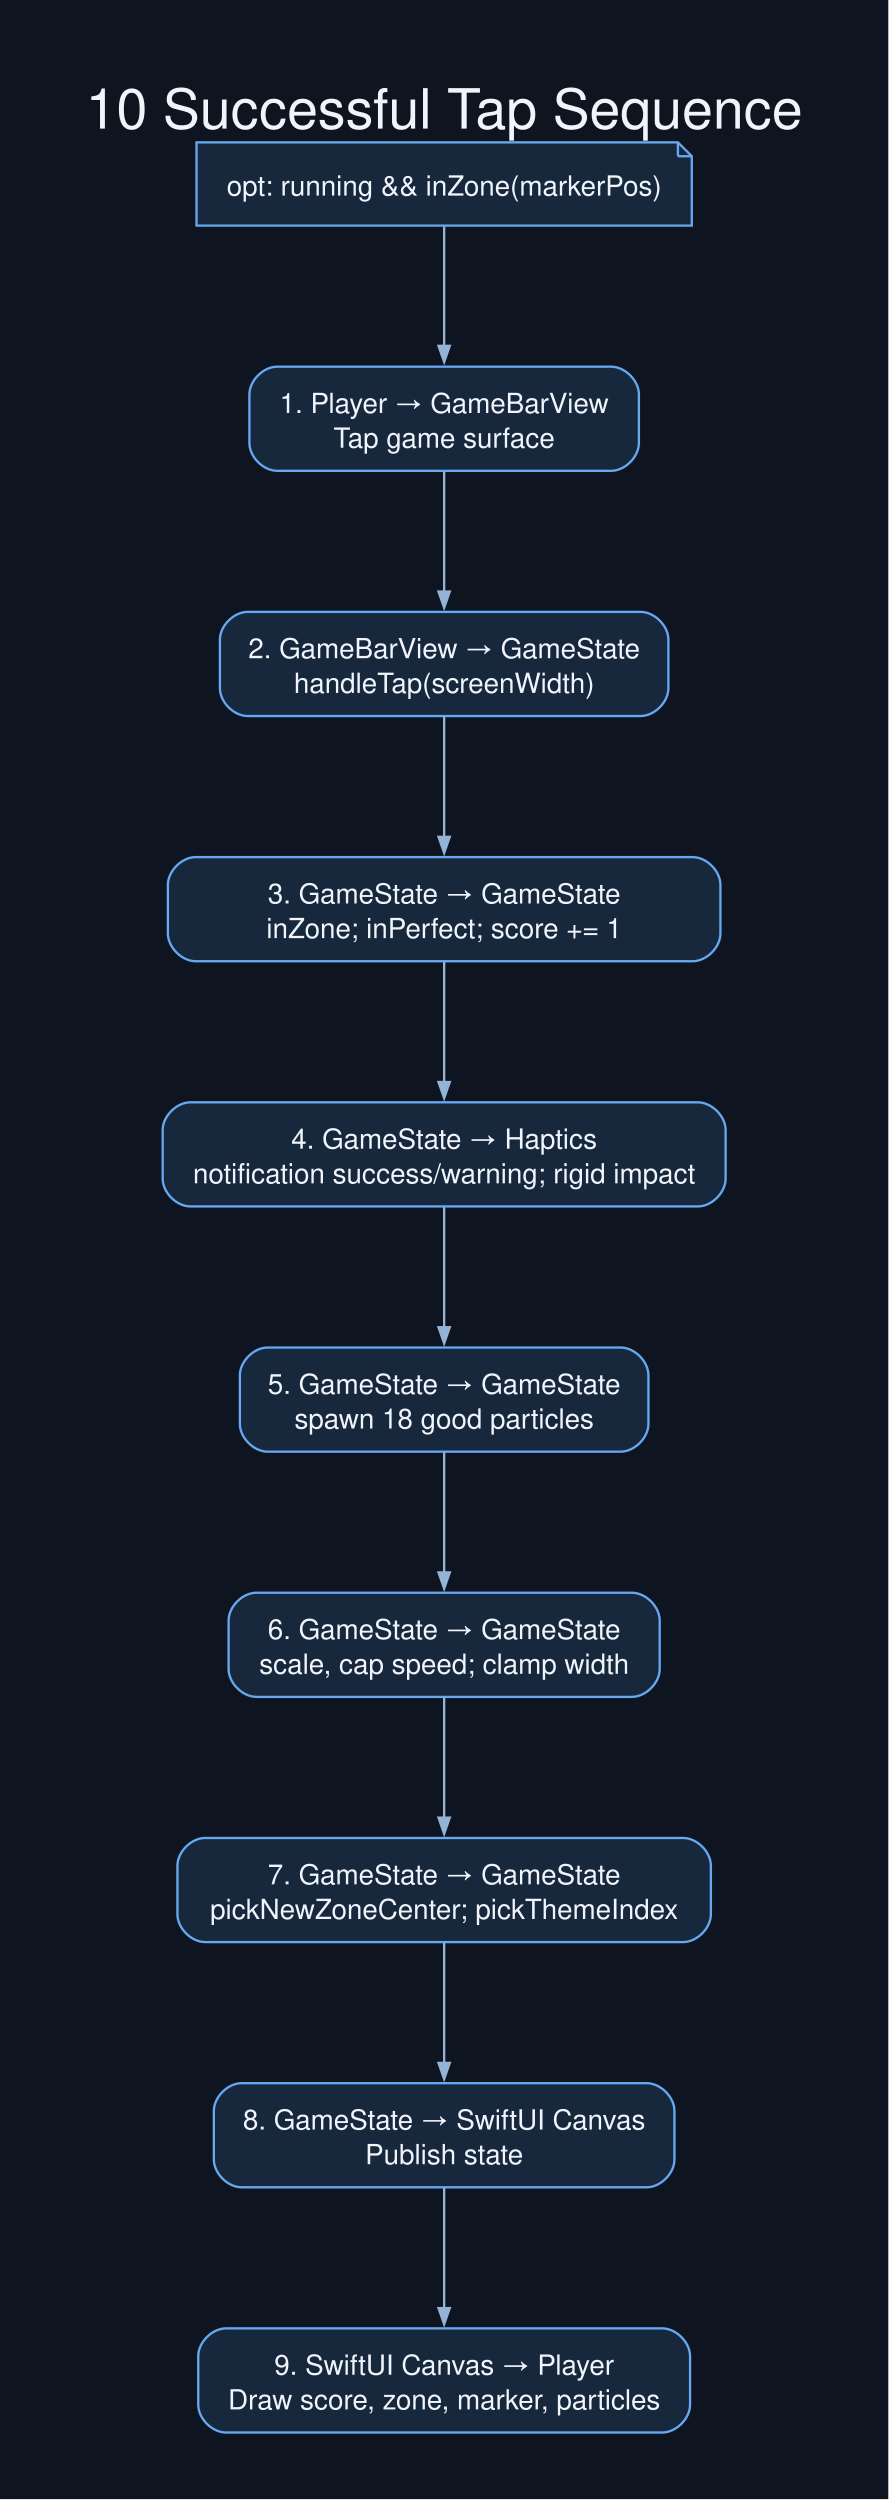
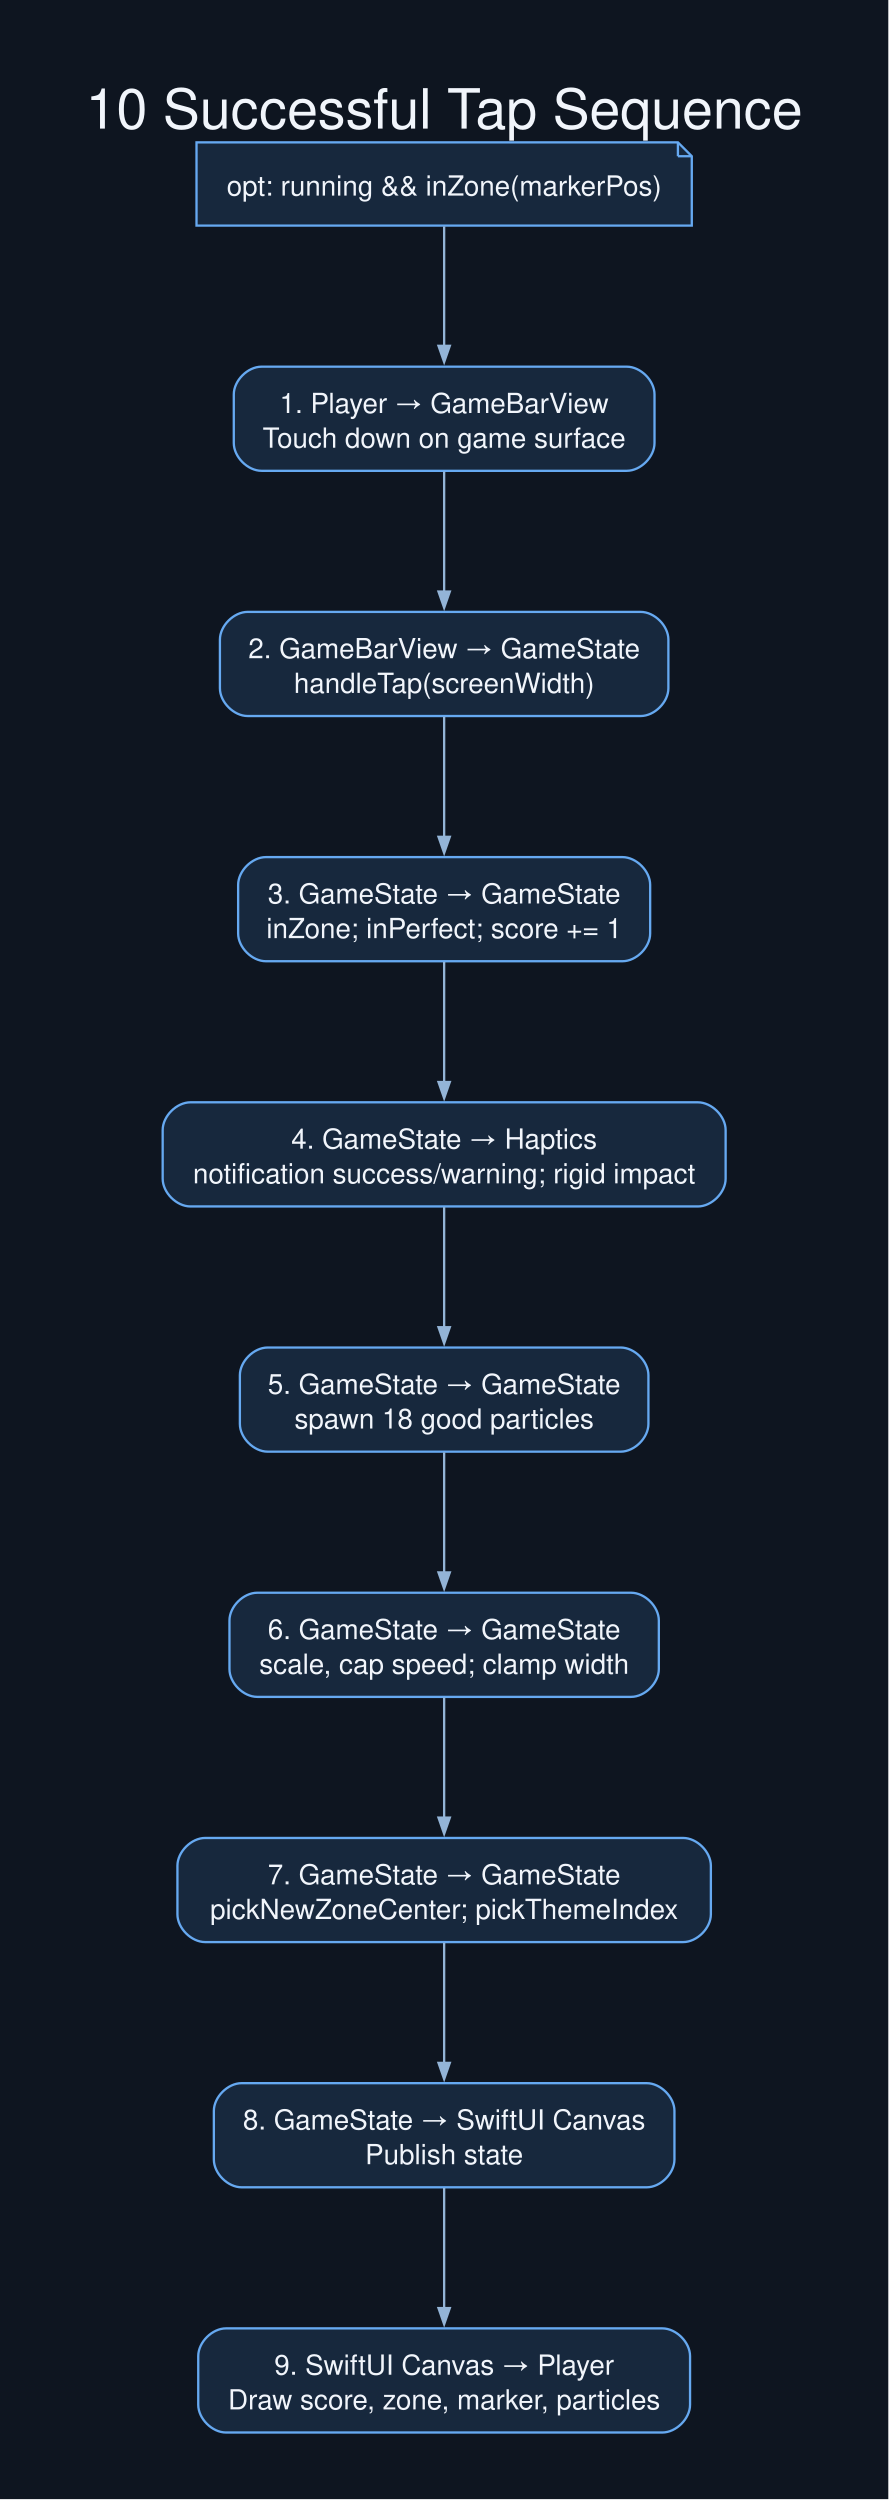
<svg xmlns="http://www.w3.org/2000/svg" width="384pt" height="1081pt" viewBox="0.00 0.00 384.00 1081.00">
  <g id="graph0" class="graph" transform="scale(1 1) rotate(0) translate(28.8 1051.82)">
    <polygon fill="#0e1520" stroke="none" points="-28.8,28.8 -28.8,-1051.82 355.3,-1051.82 355.3,28.8 -28.8,28.8" />
    <text xml:space="preserve" text-anchor="middle" x="163.25" y="-996.22" font-family="Helvetica,sans-Serif" font-size="24.00" fill="#f1f5fb">10 Successful Tap Sequence</text>
    <g id="node1" class="node">
      <polygon fill="#17283d" stroke="#66a9f1" points="264.33,-990.27 56.17,-990.27 56.17,-954.27 270.33,-954.27 270.33,-984.27 264.33,-990.27" />
      <polyline fill="none" stroke="#66a9f1" points="264.33,-990.27 264.33,-984.27" />
      <polyline fill="none" stroke="#66a9f1" points="270.33,-984.27 264.33,-984.27" />
      <text xml:space="preserve" text-anchor="middle" x="163.25" y="-967.24" font-family="Helvetica,sans-Serif" font-size="12.00" fill="#f1f5fb">opt: running &amp;&amp; inZone(markerPos)</text>
    </g>
    <g id="node2" class="node">
-       <path fill="#17283d" stroke="#66a9f1" d="M235.46,-893.27C235.46,-893.27 91.04,-893.27 91.04,-893.27 85.04,-893.27 79.04,-887.27 79.04,-881.27 79.04,-881.27 79.04,-860.24 79.04,-860.24 79.04,-854.24 85.04,-848.24 91.04,-848.24 91.04,-848.24 235.46,-848.24 235.46,-848.24 241.46,-848.24 247.46,-854.24 247.46,-860.24 247.46,-860.24 247.46,-881.27 247.46,-881.27 247.46,-887.27 241.46,-893.27 235.46,-893.27" />
+       <path fill="#17283d" stroke="#66a9f1" d="M242.21,-893.27C242.21,-893.27 84.29,-893.27 84.29,-893.27 78.29,-893.27 72.29,-887.27 72.29,-881.27 72.29,-881.27 72.29,-860.24 72.29,-860.24 72.29,-854.24 78.29,-848.24 84.29,-848.24 84.29,-848.24 242.21,-848.24 242.21,-848.24 248.21,-848.24 254.21,-854.24 254.21,-860.24 254.21,-860.24 254.21,-881.27 254.21,-881.27 254.21,-887.27 248.21,-893.27 242.21,-893.27" />
      <text xml:space="preserve" text-anchor="middle" x="163.25" y="-873.23" font-family="Helvetica,sans-Serif" font-size="12.00" fill="#f1f5fb">1. Player → GameBarView</text>
-       <text xml:space="preserve" text-anchor="middle" x="163.25" y="-858.23" font-family="Helvetica,sans-Serif" font-size="12.00" fill="#f1f5fb">Tap game surface</text>
+       <text xml:space="preserve" text-anchor="middle" x="163.25" y="-858.23" font-family="Helvetica,sans-Serif" font-size="12.00" fill="#f1f5fb">Touch down on game surface</text>
    </g>
    <g id="edge1" class="edge">
      <path fill="none" stroke="#93b4d7" d="M163.25,-953.94C163.25,-939.71 163.25,-919.22 163.25,-902.26" />
      <polygon fill="#93b4d7" stroke="#93b4d7" points="165.7,-902.28 163.25,-895.28 160.8,-902.28 165.7,-902.28" />
    </g>
    <g id="node3" class="node">
      <path fill="#17283d" stroke="#66a9f1" d="M248.21,-787.24C248.21,-787.24 78.29,-787.24 78.29,-787.24 72.29,-787.24 66.29,-781.24 66.29,-775.24 66.29,-775.24 66.29,-754.21 66.29,-754.21 66.29,-748.21 72.29,-742.21 78.29,-742.21 78.29,-742.21 248.21,-742.21 248.21,-742.21 254.21,-742.21 260.21,-748.21 260.21,-754.21 260.21,-754.21 260.21,-775.24 260.21,-775.24 260.21,-781.24 254.21,-787.24 248.21,-787.24" />
      <text xml:space="preserve" text-anchor="middle" x="163.25" y="-767.2" font-family="Helvetica,sans-Serif" font-size="12.00" fill="#f1f5fb">2. GameBarView → GameState</text>
      <text xml:space="preserve" text-anchor="middle" x="163.25" y="-752.2" font-family="Helvetica,sans-Serif" font-size="12.00" fill="#f1f5fb">handleTap(screenWidth)</text>
    </g>
    <g id="edge2" class="edge">
      <path fill="none" stroke="#93b4d7" d="M163.25,-847.95C163.25,-832.83 163.25,-812.5 163.25,-795.84" />
      <polygon fill="#93b4d7" stroke="#93b4d7" points="165.7,-796.02 163.25,-789.02 160.8,-796.02 165.7,-796.02" />
    </g>
    <g id="node4" class="node">
-       <path fill="#17283d" stroke="#66a9f1" d="M270.71,-681.21C270.71,-681.21 55.79,-681.21 55.79,-681.21 49.79,-681.21 43.79,-675.21 43.79,-669.21 43.79,-669.21 43.79,-648.18 43.79,-648.18 43.79,-642.18 49.79,-636.18 55.79,-636.18 55.79,-636.18 270.71,-636.18 270.71,-636.18 276.71,-636.18 282.71,-642.18 282.71,-648.18 282.71,-648.18 282.71,-669.21 282.71,-669.21 282.71,-675.21 276.71,-681.21 270.71,-681.21" />
+       <path fill="#17283d" stroke="#66a9f1" d="M240.33,-681.21C240.33,-681.21 86.17,-681.21 86.17,-681.21 80.17,-681.21 74.17,-675.21 74.17,-669.21 74.17,-669.21 74.17,-648.18 74.17,-648.18 74.17,-642.18 80.17,-636.18 86.17,-636.18 86.17,-636.18 240.33,-636.18 240.33,-636.18 246.33,-636.18 252.33,-642.18 252.33,-648.18 252.33,-648.18 252.33,-669.21 252.33,-669.21 252.33,-675.21 246.33,-681.21 240.33,-681.21" />
      <text xml:space="preserve" text-anchor="middle" x="163.25" y="-661.17" font-family="Helvetica,sans-Serif" font-size="12.00" fill="#f1f5fb">3. GameState → GameState</text>
      <text xml:space="preserve" text-anchor="middle" x="163.25" y="-646.17" font-family="Helvetica,sans-Serif" font-size="12.00" fill="#f1f5fb">inZone; inPerfect; score += 1</text>
    </g>
    <g id="edge3" class="edge">
      <path fill="none" stroke="#93b4d7" d="M163.25,-741.92C163.25,-726.8 163.25,-706.47 163.25,-689.81" />
      <polygon fill="#93b4d7" stroke="#93b4d7" points="165.7,-689.99 163.25,-682.99 160.8,-689.99 165.7,-689.99" />
    </g>
    <g id="node5" class="node">
      <path fill="#17283d" stroke="#66a9f1" d="M272.96,-575.18C272.96,-575.18 53.54,-575.18 53.54,-575.18 47.54,-575.18 41.54,-569.18 41.54,-563.18 41.54,-563.18 41.54,-542.15 41.54,-542.15 41.54,-536.15 47.54,-530.15 53.54,-530.15 53.54,-530.15 272.96,-530.15 272.96,-530.15 278.96,-530.15 284.96,-536.15 284.96,-542.15 284.96,-542.15 284.96,-563.18 284.96,-563.18 284.96,-569.18 278.96,-575.18 272.96,-575.18" />
      <text xml:space="preserve" text-anchor="middle" x="163.25" y="-555.14" font-family="Helvetica,sans-Serif" font-size="12.00" fill="#f1f5fb">4. GameState → Haptics</text>
      <text xml:space="preserve" text-anchor="middle" x="163.25" y="-540.14" font-family="Helvetica,sans-Serif" font-size="12.00" fill="#f1f5fb">notification success/warning; rigid impact</text>
    </g>
    <g id="edge4" class="edge">
      <path fill="none" stroke="#93b4d7" d="M163.25,-635.89C163.25,-620.77 163.25,-600.44 163.25,-583.78" />
      <polygon fill="#93b4d7" stroke="#93b4d7" points="165.7,-583.96 163.25,-576.96 160.8,-583.96 165.7,-583.96" />
    </g>
    <g id="node6" class="node">
      <path fill="#17283d" stroke="#66a9f1" d="M239.58,-469.15C239.58,-469.15 86.92,-469.15 86.92,-469.15 80.92,-469.15 74.92,-463.15 74.92,-457.15 74.92,-457.15 74.92,-436.12 74.92,-436.12 74.92,-430.12 80.92,-424.12 86.92,-424.12 86.92,-424.12 239.58,-424.12 239.58,-424.12 245.58,-424.12 251.58,-430.12 251.58,-436.12 251.58,-436.12 251.58,-457.15 251.58,-457.15 251.58,-463.15 245.58,-469.15 239.58,-469.15" />
      <text xml:space="preserve" text-anchor="middle" x="163.25" y="-449.11" font-family="Helvetica,sans-Serif" font-size="12.00" fill="#f1f5fb">5. GameState → GameState</text>
      <text xml:space="preserve" text-anchor="middle" x="163.25" y="-434.11" font-family="Helvetica,sans-Serif" font-size="12.00" fill="#f1f5fb">spawn 18 good particles</text>
    </g>
    <g id="edge5" class="edge">
      <path fill="none" stroke="#93b4d7" d="M163.25,-529.86C163.25,-514.74 163.25,-494.41 163.25,-477.75" />
      <polygon fill="#93b4d7" stroke="#93b4d7" points="165.7,-477.93 163.25,-470.93 160.8,-477.93 165.7,-477.93" />
    </g>
    <g id="node7" class="node">
-       <path fill="#17283d" stroke="#66a9f1" d="M244.45,-363.12C244.45,-363.12 82.05,-363.12 82.05,-363.12 76.05,-363.12 70.05,-357.12 70.05,-351.12 70.05,-351.12 70.05,-330.09 70.05,-330.09 70.05,-324.09 76.05,-318.09 82.05,-318.09 82.05,-318.09 244.45,-318.09 244.45,-318.09 250.45,-318.09 256.45,-324.09 256.45,-330.09 256.45,-330.09 256.45,-351.12 256.45,-351.12 256.45,-357.12 250.45,-363.12 244.45,-363.12" />
+       <path fill="#17283d" stroke="#66a9f1" d="M244.08,-363.12C244.08,-363.12 82.42,-363.12 82.42,-363.12 76.42,-363.12 70.42,-357.12 70.42,-351.12 70.42,-351.12 70.42,-330.09 70.42,-330.09 70.42,-324.09 76.42,-318.09 82.42,-318.09 82.42,-318.09 244.08,-318.09 244.08,-318.09 250.08,-318.09 256.08,-324.09 256.08,-330.09 256.08,-330.09 256.08,-351.12 256.08,-351.12 256.08,-357.12 250.08,-363.12 244.08,-363.12" />
      <text xml:space="preserve" text-anchor="middle" x="163.25" y="-343.08" font-family="Helvetica,sans-Serif" font-size="12.00" fill="#f1f5fb">6. GameState → GameState</text>
      <text xml:space="preserve" text-anchor="middle" x="163.25" y="-328.08" font-family="Helvetica,sans-Serif" font-size="12.00" fill="#f1f5fb">scale, cap speed; clamp width</text>
    </g>
    <g id="edge6" class="edge">
      <path fill="none" stroke="#93b4d7" d="M163.25,-423.83C163.25,-408.71 163.25,-388.38 163.25,-371.72" />
      <polygon fill="#93b4d7" stroke="#93b4d7" points="165.7,-371.9 163.25,-364.9 160.8,-371.9 165.7,-371.9" />
    </g>
    <g id="node8" class="node">
      <path fill="#17283d" stroke="#66a9f1" d="M266.58,-257.09C266.58,-257.09 59.92,-257.09 59.92,-257.09 53.92,-257.09 47.92,-251.09 47.92,-245.09 47.92,-245.09 47.92,-224.06 47.92,-224.06 47.92,-218.06 53.92,-212.06 59.92,-212.06 59.92,-212.06 266.58,-212.06 266.58,-212.06 272.58,-212.06 278.58,-218.06 278.58,-224.06 278.58,-224.06 278.58,-245.09 278.58,-245.09 278.58,-251.09 272.58,-257.09 266.58,-257.09" />
      <text xml:space="preserve" text-anchor="middle" x="163.25" y="-237.05" font-family="Helvetica,sans-Serif" font-size="12.00" fill="#f1f5fb">7. GameState → GameState</text>
      <text xml:space="preserve" text-anchor="middle" x="163.25" y="-222.05" font-family="Helvetica,sans-Serif" font-size="12.00" fill="#f1f5fb">pickNewZoneCenter; pickThemeIndex</text>
    </g>
    <g id="edge7" class="edge">
      <path fill="none" stroke="#93b4d7" d="M163.25,-317.8C163.25,-302.68 163.25,-282.35 163.25,-265.69" />
      <polygon fill="#93b4d7" stroke="#93b4d7" points="165.7,-265.87 163.25,-258.87 160.8,-265.87 165.7,-265.87" />
    </g>
    <g id="node9" class="node">
      <path fill="#17283d" stroke="#66a9f1" d="M250.83,-151.06C250.83,-151.06 75.67,-151.06 75.67,-151.06 69.67,-151.06 63.67,-145.06 63.67,-139.06 63.67,-139.06 63.67,-118.03 63.67,-118.03 63.67,-112.03 69.67,-106.03 75.67,-106.03 75.67,-106.03 250.83,-106.03 250.83,-106.03 256.83,-106.03 262.83,-112.03 262.83,-118.03 262.83,-118.03 262.83,-139.06 262.83,-139.06 262.83,-145.06 256.83,-151.06 250.83,-151.06" />
      <text xml:space="preserve" text-anchor="middle" x="163.25" y="-131.02" font-family="Helvetica,sans-Serif" font-size="12.00" fill="#f1f5fb">8. GameState → SwiftUI Canvas</text>
      <text xml:space="preserve" text-anchor="middle" x="163.25" y="-116.02" font-family="Helvetica,sans-Serif" font-size="12.00" fill="#f1f5fb">Publish state</text>
    </g>
    <g id="edge8" class="edge">
      <path fill="none" stroke="#93b4d7" d="M163.25,-211.77C163.25,-196.65 163.25,-176.32 163.25,-159.66" />
      <polygon fill="#93b4d7" stroke="#93b4d7" points="165.7,-159.84 163.25,-152.84 160.8,-159.84 165.7,-159.84" />
    </g>
    <g id="node10" class="node">
      <path fill="#17283d" stroke="#66a9f1" d="M257.58,-45.03C257.58,-45.03 68.92,-45.03 68.92,-45.03 62.92,-45.03 56.92,-39.03 56.92,-33.03 56.92,-33.03 56.92,-12 56.92,-12 56.92,-6 62.92,0 68.92,0 68.92,0 257.58,0 257.58,0 263.58,0 269.58,-6 269.58,-12 269.58,-12 269.58,-33.03 269.58,-33.03 269.58,-39.03 263.58,-45.03 257.58,-45.03" />
      <text xml:space="preserve" text-anchor="middle" x="163.25" y="-24.99" font-family="Helvetica,sans-Serif" font-size="12.00" fill="#f1f5fb">9. SwiftUI Canvas → Player</text>
      <text xml:space="preserve" text-anchor="middle" x="163.25" y="-9.99" font-family="Helvetica,sans-Serif" font-size="12.00" fill="#f1f5fb">Draw score, zone, marker, particles</text>
    </g>
    <g id="edge9" class="edge">
      <path fill="none" stroke="#93b4d7" d="M163.25,-105.74C163.25,-90.62 163.25,-70.29 163.25,-53.63" />
      <polygon fill="#93b4d7" stroke="#93b4d7" points="165.7,-53.81 163.25,-46.81 160.8,-53.81 165.7,-53.81" />
    </g>
  </g>
</svg>
